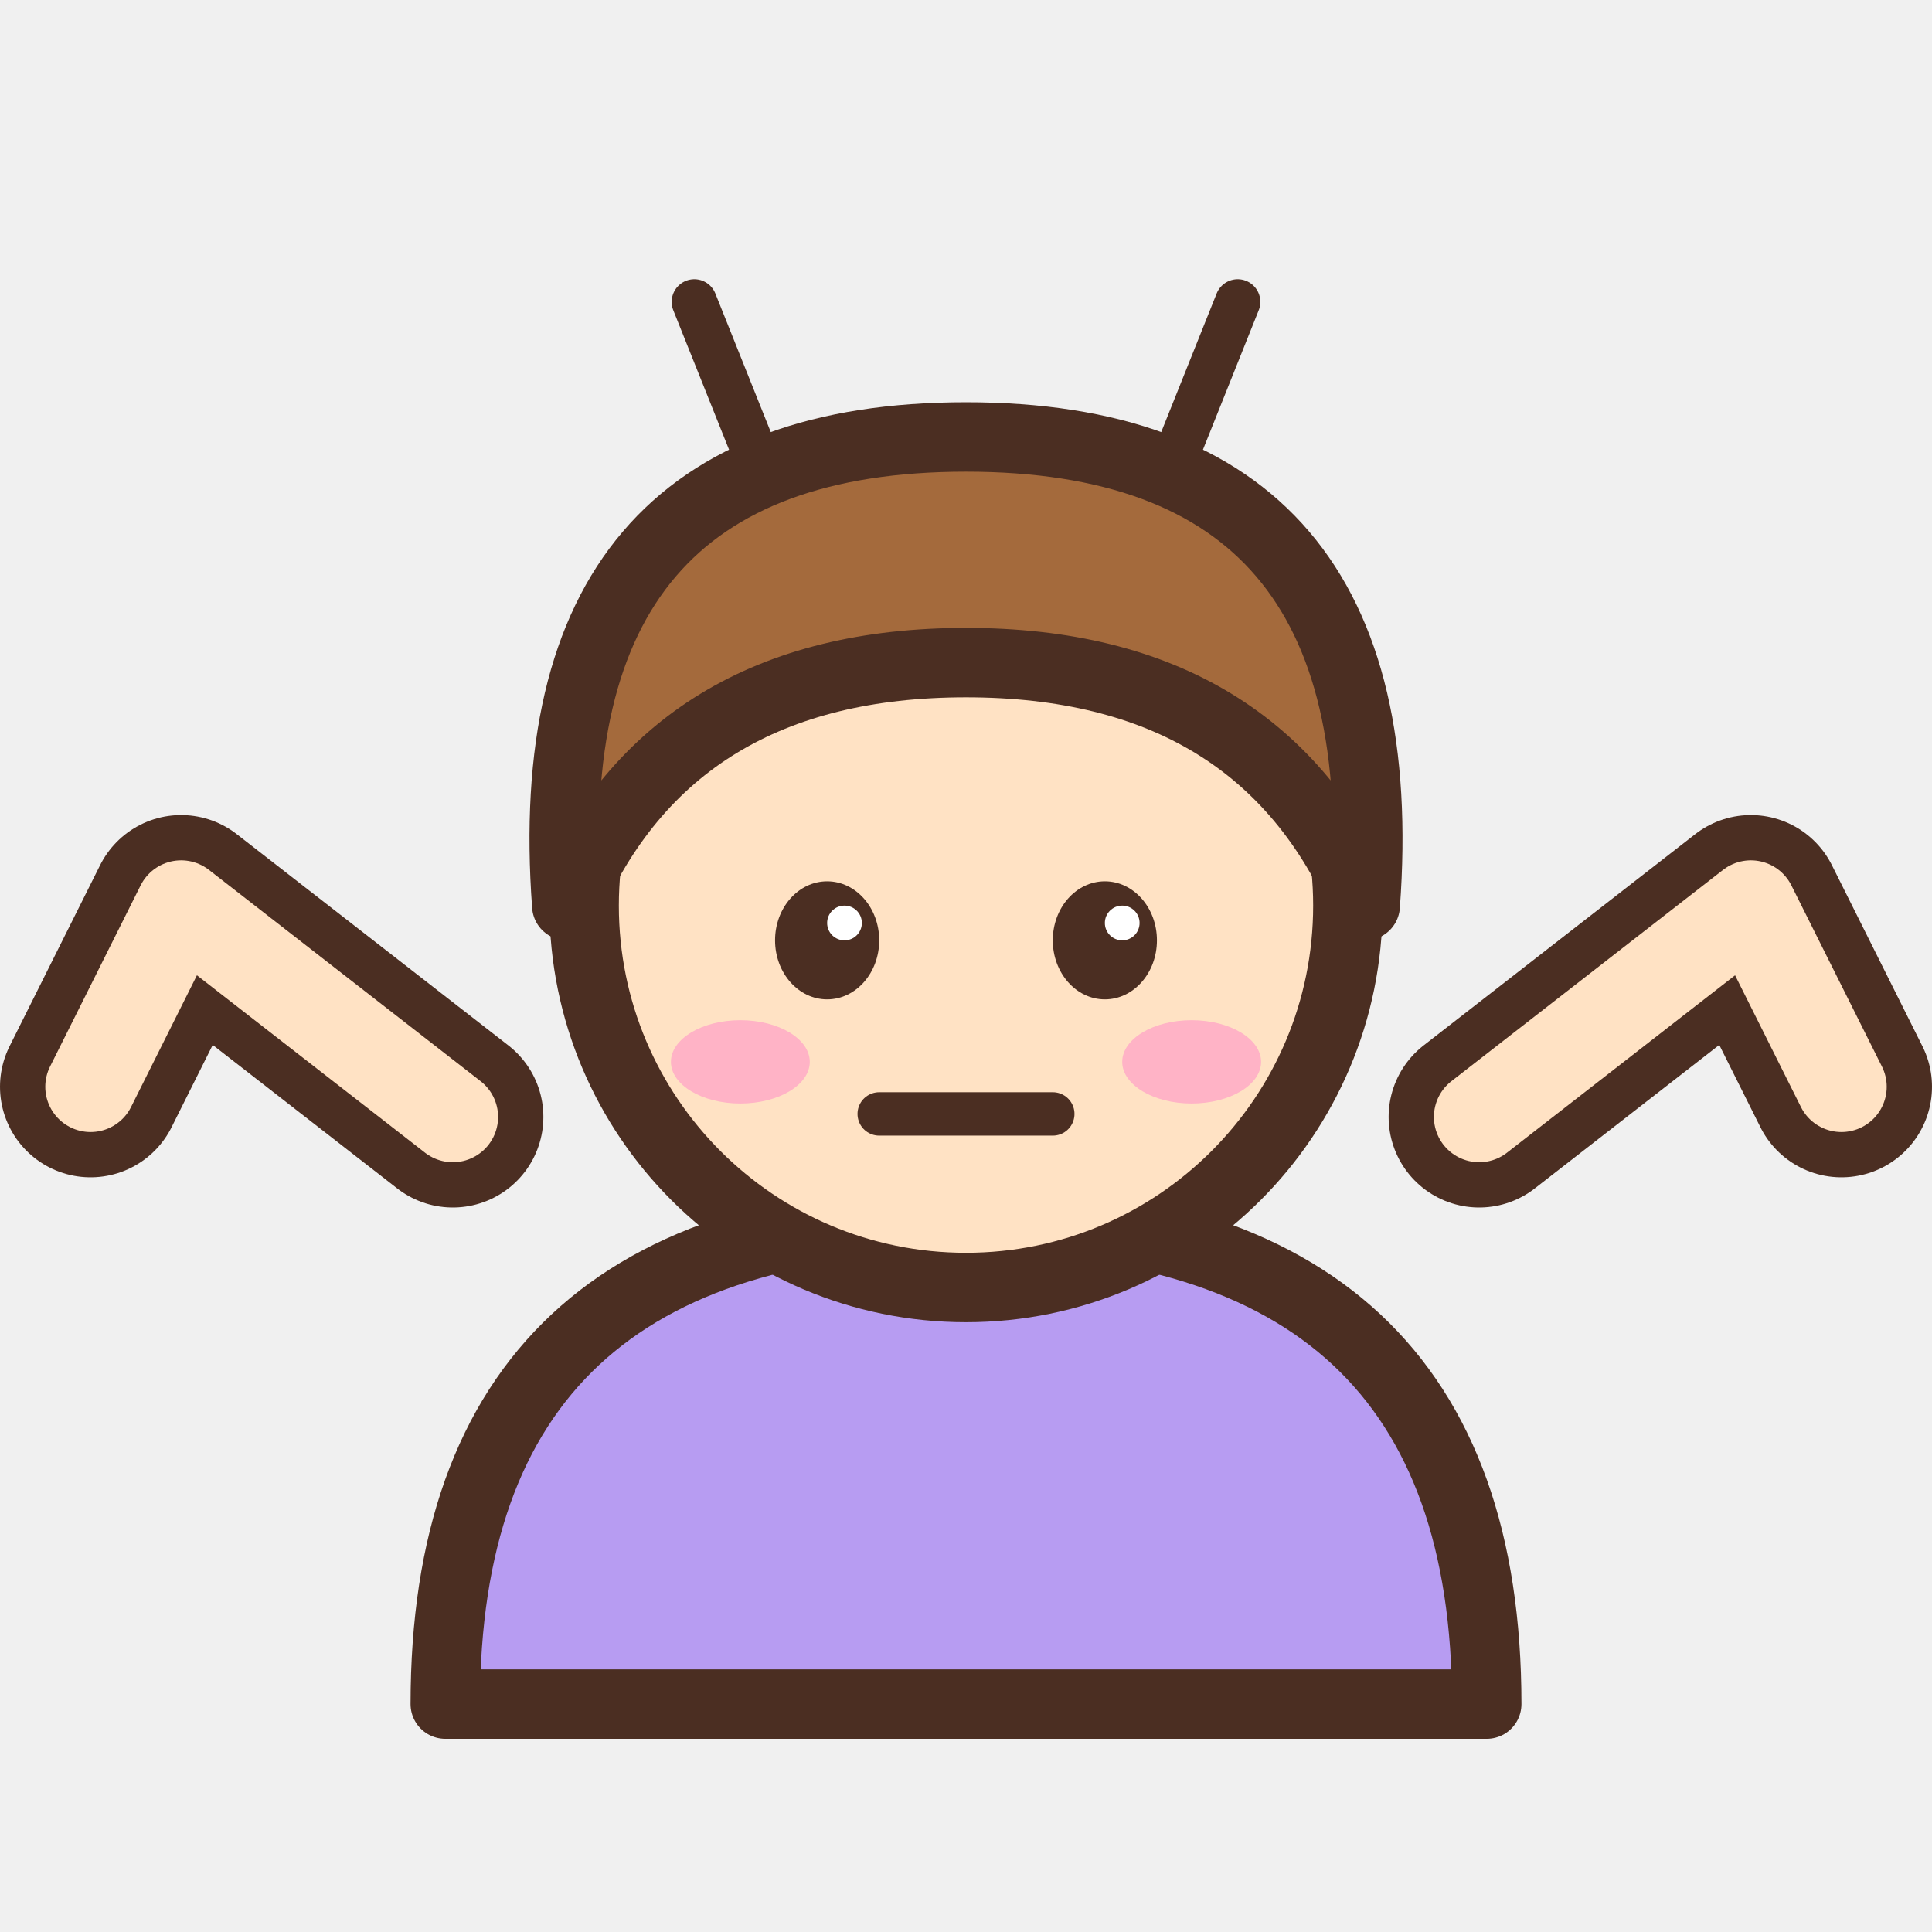
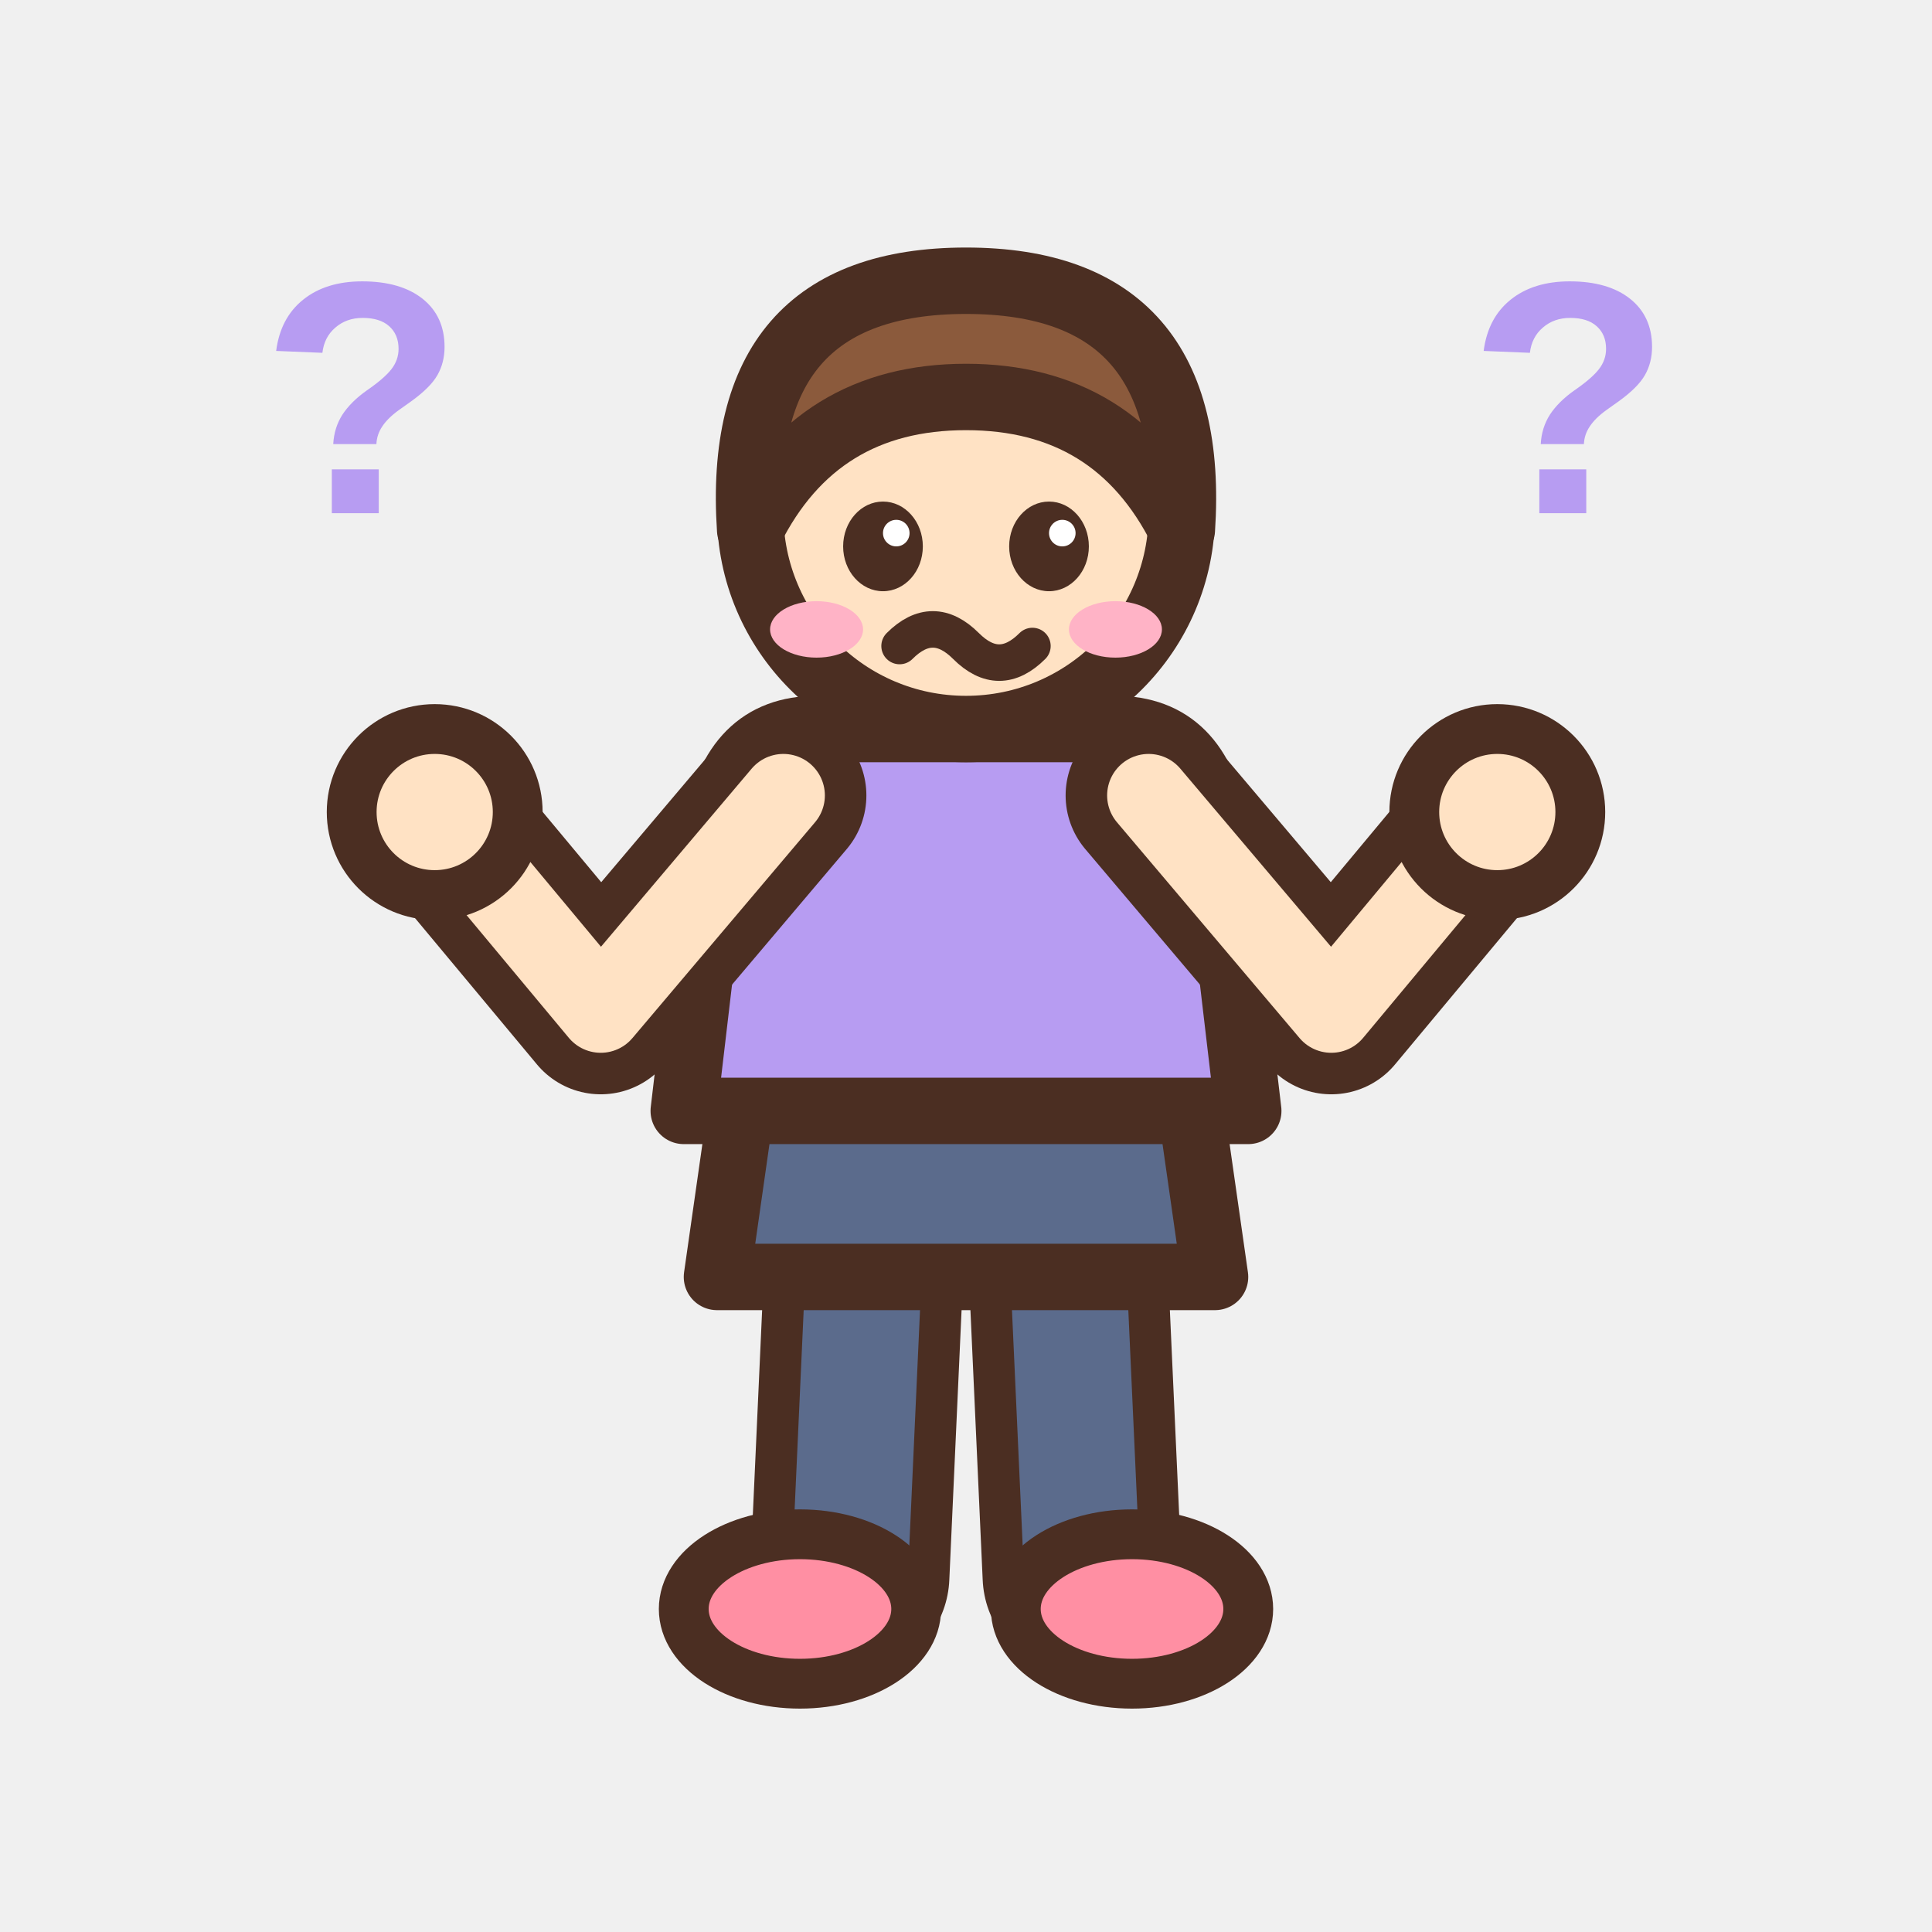
<svg xmlns="http://www.w3.org/2000/svg" viewBox="0 0 128 128">
  <g stroke="#4b2e22" stroke-width="4" stroke-linejoin="round" stroke-linecap="round">
-     <path d="M30 74 12 60 6 72M98 74l18-14 6 12" fill="none" stroke="#4b2e22" stroke-width="12" />
-     <path d="M30 74 12 60 6 72M98 74l18-14 6 12" fill="none" stroke="#ffe2c4" stroke-width="6" />
-     <g transform="translate(64 60) scale(1.15)">
-       <path d="M-30 46q0-28 30-28t30 28Z" fill="#b79cf2" />
-       <circle cx="0" cy="0" r="22" fill="#ffe2c4" />
-       <path d="M-23 0q-2-27 23-27 25 0 23 27-6-14-23-14-17 0-23 14Z" fill="#a46a3c" />
-       <ellipse cx="-8" cy="2" rx="3.0" ry="3.4" fill="#4b2e22" stroke="none" />
-       <circle cx="-7.0" cy="1.0" r="1.0" fill="#fff" stroke="none" />
-       <ellipse cx="8" cy="2" rx="3.0" ry="3.4" fill="#4b2e22" stroke="none" />
-       <circle cx="9.0" cy="1.0" r="1.0" fill="#fff" stroke="none" />
-       <ellipse cx="-13" cy="9" rx="4.0" ry="2.4" fill="#ffb3c6" stroke="none" />
-       <ellipse cx="13" cy="9" rx="4.0" ry="2.4" fill="#ffb3c6" stroke="none" />
-       <path d="M-5 12h10" stroke-width="2.5" />
+     <g transform="translate(64 34) scale(1.1)">
+       <path d="M-6 42L-7 64" fill="none" stroke="#4b2e22" stroke-width="12" />
+       <path d="M-6 42L-7 64" fill="none" stroke="#5b6b8c" stroke-width="7" />
+       <path d="M6 42L7 64" fill="none" stroke="#4b2e22" stroke-width="12" />
+       <path d="M6 42L7 64" fill="none" stroke="#5b6b8c" stroke-width="7" />
+       <ellipse cx="-10" cy="66" rx="7" ry="4.5" fill="#ff8fa3" stroke-width="3" />
+       <ellipse cx="10" cy="66" rx="7" ry="4.5" fill="#ff8fa3" stroke-width="3" />
+       <path d="M-13 32h26l2 14H-15Z" fill="#5b6b8c" />
+       <path d="M-9 13h18q5 0 6 6l2 17h-34l2-17q1-6 6-6Z" fill="#b79cf2" />
+       <path d="M-11 17L-22 30L-32 18" fill="none" stroke="#4b2e22" stroke-width="10" />
+       <path d="M-11 17L-22 30L-32 18" fill="none" stroke="#ffe2c4" stroke-width="5" />
+       <circle cx="-32" cy="18" r="5" fill="#ffe2c4" stroke-width="3" />
+       <path d="M11 17L22 30L32 18" fill="none" stroke="#4b2e22" stroke-width="10" />
+       <path d="M11 17L22 30L32 18" fill="none" stroke="#ffe2c4" stroke-width="5" />
+       <circle cx="32" cy="18" r="5" fill="#ffe2c4" stroke-width="3" />
+       <circle cx="0" cy="0" r="13" fill="#ffe2c4" />
+       <path d="M-13 1q-1-15 13-15 14 0 13 15-4-8-13-8-9 0-13 8Z" fill="#8b5a3c" />
+       <ellipse cx="-5" cy="2" rx="2.4" ry="2.7" fill="#4b2e22" stroke="none" />
+       <circle cx="-4.2" cy="1.2" r="0.8" fill="#fff" stroke="none" />
+       <ellipse cx="5" cy="2" rx="2.4" ry="2.7" fill="#4b2e22" stroke="none" />
+       <circle cx="5.8" cy="1.2" r="0.8" fill="#fff" stroke="none" />
+       <ellipse cx="-9" cy="7" rx="2.8" ry="1.7" fill="#ffb3c6" stroke="none" />
+       <ellipse cx="9" cy="7" rx="2.8" ry="1.7" fill="#ffb3c6" stroke="none" />
+       <path d="M-4 8q2-2 4 0t4 0" fill="none" stroke-width="2.2" />
+       <path d="M-9-5q3-3 6-1M3-6q3-2 6 1" fill="none" stroke-width="2" />
    </g>
-     <path d="M50 30l-4-10M78 30l4-10" stroke-width="3" />
+     <text x="24" y="34" text-anchor="middle" font-family="Fredoka,Arial Rounded MT Bold,Arial,sans-serif" font-size="22" font-weight="700" fill="#b79cf2" stroke="none">?</text>
+     <text x="104" y="34" text-anchor="middle" font-family="Fredoka,Arial Rounded MT Bold,Arial,sans-serif" font-size="22" font-weight="700" fill="#b79cf2" stroke="none">?</text>
  </g>
</svg>
